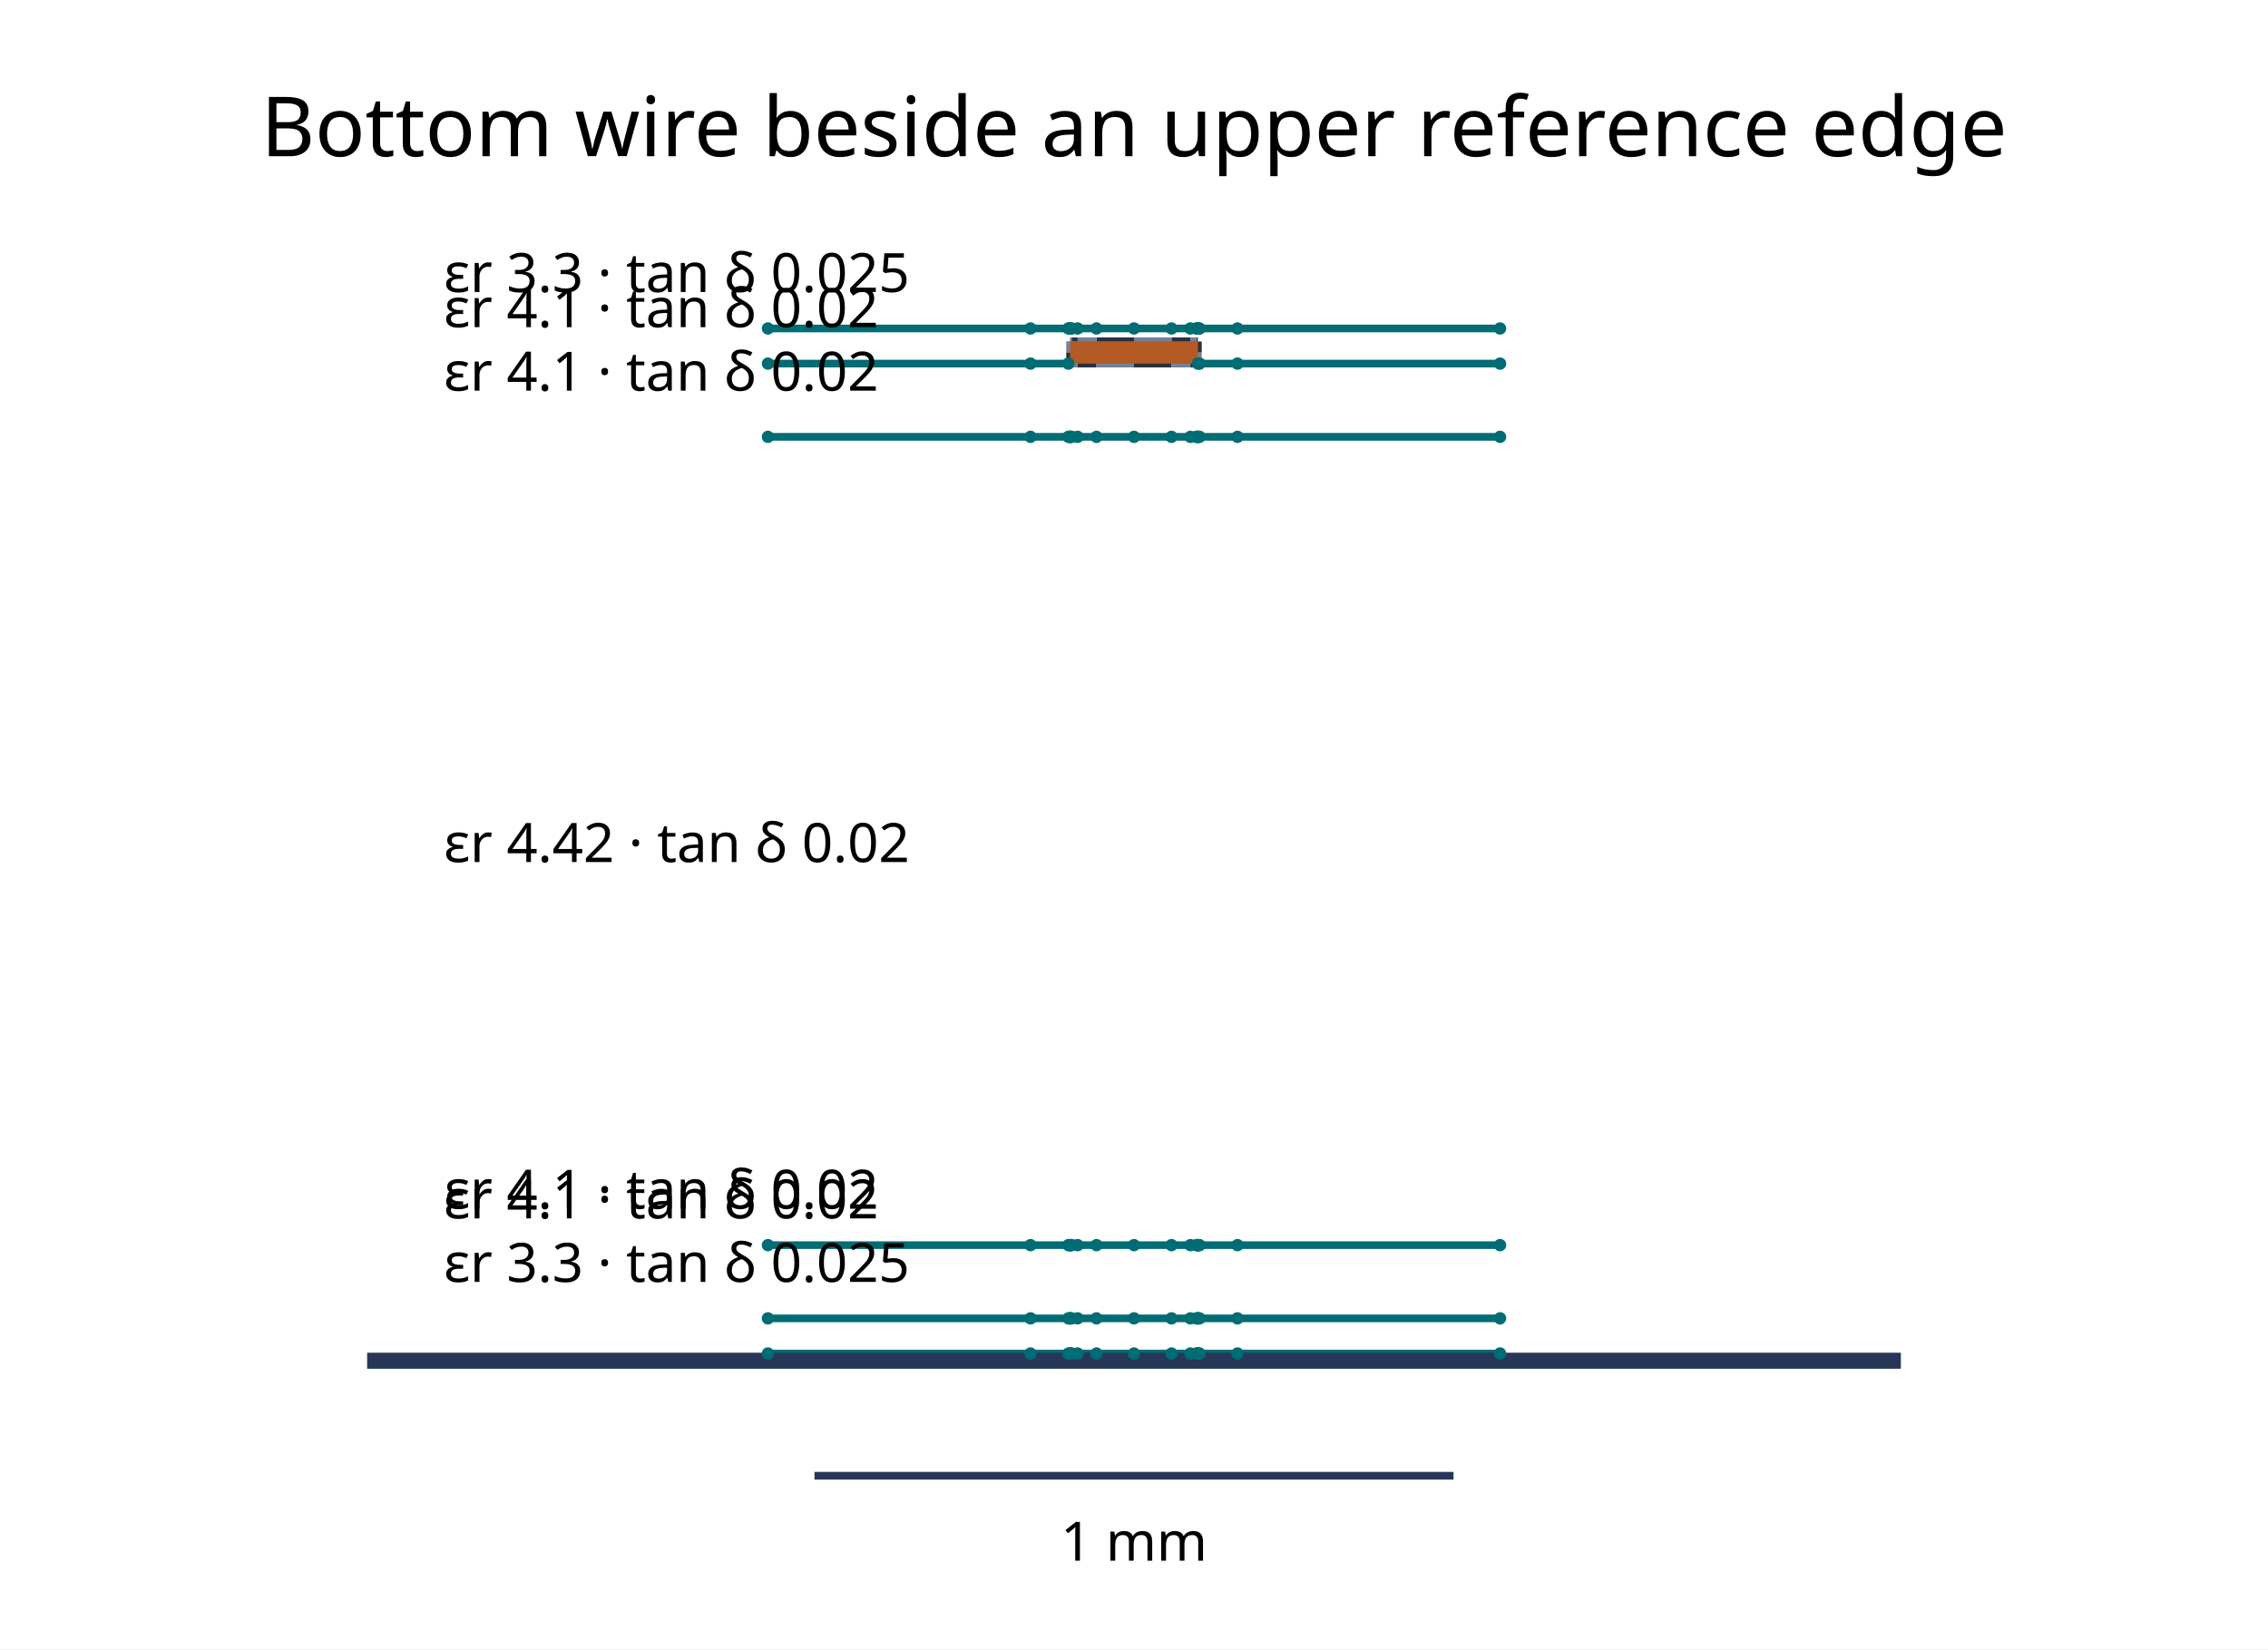
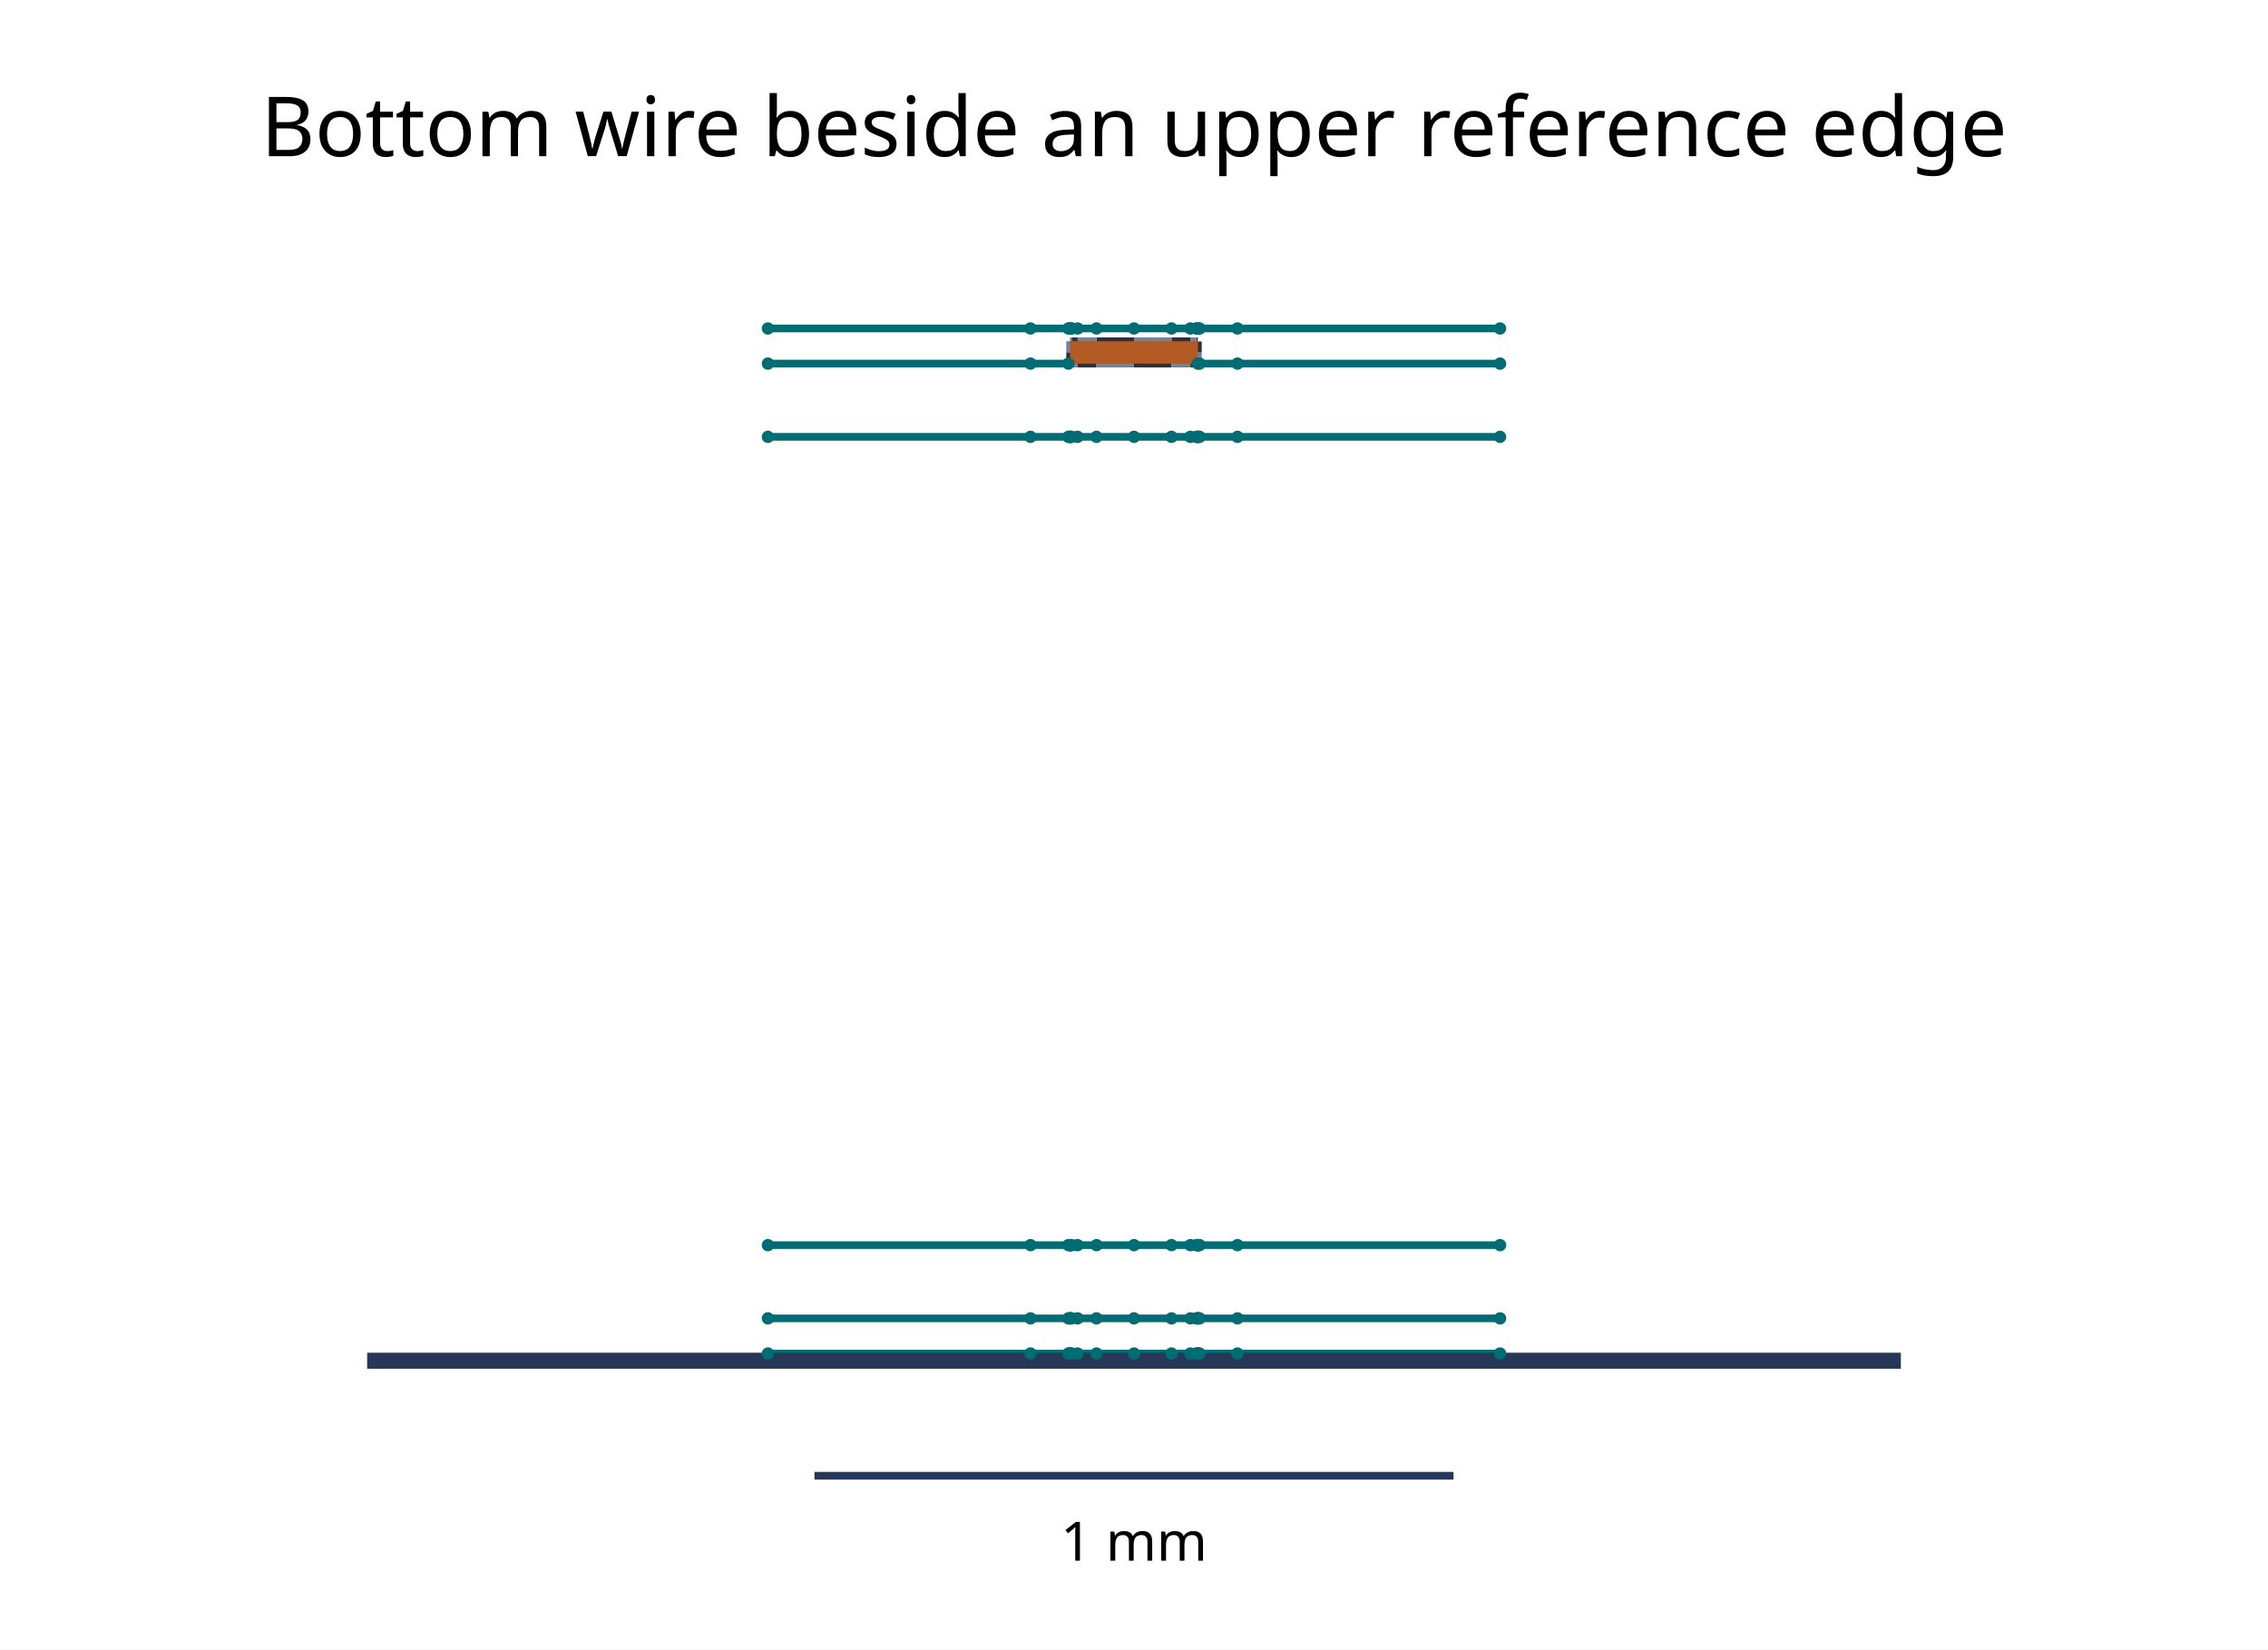
<svg xmlns="http://www.w3.org/2000/svg" width="1100" height="800" viewBox="0 0 1100 800">
  <rect width="100%" height="100%" fill="white" />
  <g>
    <polyline data-points="-0.1,1.560491 -0.099986,1.560491" data-type="line" data-label="" points="519.005,176.376 519.01,176.376" fill="none" stroke="#2b303b" stroke-linejoin="round" stroke-width="3.719" />
  </g>
  <g>
    <polyline data-points="-0.099986,1.560491 -0.099681,1.560491" data-type="line" data-label="" points="519.01,176.376 519.104,176.376" fill="none" stroke="#728299" stroke-linejoin="round" stroke-width="3.719" />
  </g>
  <g>
    <polyline data-points="-0.099681,1.560491 -0.097561,1.560491" data-type="line" data-label="" points="519.104,176.376 519.761,176.376" fill="none" stroke="#2b303b" stroke-linejoin="round" stroke-width="3.719" />
  </g>
  <g>
    <polyline data-points="-0.097561,1.560491 -0.088235,1.560491" data-type="line" data-label="" points="519.761,176.376 522.652,176.376" fill="none" stroke="#728299" stroke-linejoin="round" stroke-width="3.719" />
  </g>
  <g>
    <polyline data-points="-0.088235,1.560491 -0.058691,1.560491" data-type="line" data-label="" points="522.652,176.376 531.809,176.376" fill="none" stroke="#2b303b" stroke-linejoin="round" stroke-width="3.719" />
  </g>
  <g>
    <polyline data-points="-0.058691,1.560491 0,1.560491" data-type="line" data-label="" points="531.809,176.376 550,176.376" fill="none" stroke="#728299" stroke-linejoin="round" stroke-width="3.719" />
  </g>
  <g>
    <polyline data-points="0,1.560491 0.058691,1.560491" data-type="line" data-label="" points="550,176.376 568.191,176.376" fill="none" stroke="#2b303b" stroke-linejoin="round" stroke-width="3.719" />
  </g>
  <g>
    <polyline data-points="0.058691,1.560491 0.088235,1.560491" data-type="line" data-label="" points="568.191,176.376 577.348,176.376" fill="none" stroke="#728299" stroke-linejoin="round" stroke-width="3.719" />
  </g>
  <g>
    <polyline data-points="0.088235,1.560491 0.097561,1.560491" data-type="line" data-label="" points="577.348,176.376 580.239,176.376" fill="none" stroke="#2b303b" stroke-linejoin="round" stroke-width="3.719" />
  </g>
  <g>
    <polyline data-points="0.097561,1.560491 0.099681,1.560491" data-type="line" data-label="" points="580.239,176.376 580.896,176.376" fill="none" stroke="#728299" stroke-linejoin="round" stroke-width="3.719" />
  </g>
  <g>
    <polyline data-points="0.099681,1.560491 0.099986,1.560491" data-type="line" data-label="" points="580.896,176.376 580.99,176.376" fill="none" stroke="#2b303b" stroke-linejoin="round" stroke-width="3.719" />
  </g>
  <g>
    <polyline data-points="0.099986,1.560491 0.1,1.560491" data-type="line" data-label="" points="580.99,176.376 580.995,176.376" fill="none" stroke="#728299" stroke-linejoin="round" stroke-width="3.719" />
  </g>
  <g>
    <polyline data-points="0.1,1.595491 0.099986,1.595491" data-type="line" data-label="" points="580.995,165.528 580.99,165.528" fill="none" stroke="#2b303b" stroke-linejoin="round" stroke-width="3.719" />
  </g>
  <g>
    <polyline data-points="0.099986,1.595491 0.099681,1.595491" data-type="line" data-label="" points="580.99,165.528 580.896,165.528" fill="none" stroke="#728299" stroke-linejoin="round" stroke-width="3.719" />
  </g>
  <g>
    <polyline data-points="0.099681,1.595491 0.097561,1.595491" data-type="line" data-label="" points="580.896,165.528 580.239,165.528" fill="none" stroke="#2b303b" stroke-linejoin="round" stroke-width="3.719" />
  </g>
  <g>
    <polyline data-points="0.097561,1.595491 0.088235,1.595491" data-type="line" data-label="" points="580.239,165.528 577.348,165.528" fill="none" stroke="#728299" stroke-linejoin="round" stroke-width="3.719" />
  </g>
  <g>
    <polyline data-points="0.088235,1.595491 0.058691,1.595491" data-type="line" data-label="" points="577.348,165.528 568.191,165.528" fill="none" stroke="#2b303b" stroke-linejoin="round" stroke-width="3.719" />
  </g>
  <g>
    <polyline data-points="0.058691,1.595491 0,1.595491" data-type="line" data-label="" points="568.191,165.528 550,165.528" fill="none" stroke="#728299" stroke-linejoin="round" stroke-width="3.719" />
  </g>
  <g>
    <polyline data-points="0,1.595491 -0.058691,1.595491" data-type="line" data-label="" points="550,165.528 531.809,165.528" fill="none" stroke="#2b303b" stroke-linejoin="round" stroke-width="3.719" />
  </g>
  <g>
    <polyline data-points="-0.058691,1.595491 -0.088235,1.595491" data-type="line" data-label="" points="531.809,165.528 522.652,165.528" fill="none" stroke="#728299" stroke-linejoin="round" stroke-width="3.719" />
  </g>
  <g>
    <polyline data-points="-0.088235,1.595491 -0.097561,1.595491" data-type="line" data-label="" points="522.652,165.528 519.761,165.528" fill="none" stroke="#2b303b" stroke-linejoin="round" stroke-width="3.719" />
  </g>
  <g>
    <polyline data-points="-0.097561,1.595491 -0.099681,1.595491" data-type="line" data-label="" points="519.761,165.528 519.104,165.528" fill="none" stroke="#728299" stroke-linejoin="round" stroke-width="3.719" />
  </g>
  <g>
    <polyline data-points="-0.099681,1.595491 -0.099986,1.595491" data-type="line" data-label="" points="519.104,165.528 519.01,165.528" fill="none" stroke="#2b303b" stroke-linejoin="round" stroke-width="3.719" />
  </g>
  <g>
    <polyline data-points="-0.099986,1.595491 -0.1,1.595491" data-type="line" data-label="" points="519.01,165.528 519.005,165.528" fill="none" stroke="#728299" stroke-linejoin="round" stroke-width="3.719" />
  </g>
  <g>
    <polyline data-points="0.1,1.560491 0.1,1.560918" data-type="line" data-label="" points="580.995,176.376 580.995,176.244" fill="none" stroke="#2b303b" stroke-linejoin="round" stroke-width="3.719" />
  </g>
  <g>
    <polyline data-points="0.1,1.560918 0.1,1.577991" data-type="line" data-label="" points="580.995,176.244 580.995,170.952" fill="none" stroke="#728299" stroke-linejoin="round" stroke-width="3.719" />
  </g>
  <g>
    <polyline data-points="0.1,1.577991 0.1,1.595065" data-type="line" data-label="" points="580.995,170.952 580.995,165.66" fill="none" stroke="#2b303b" stroke-linejoin="round" stroke-width="3.719" />
  </g>
  <g>
    <polyline data-points="0.1,1.595065 0.1,1.595491" data-type="line" data-label="" points="580.995,165.66 580.995,165.528" fill="none" stroke="#728299" stroke-linejoin="round" stroke-width="3.719" />
  </g>
  <g>
    <polyline data-points="-0.1,1.595491 -0.1,1.595065" data-type="line" data-label="" points="519.005,165.528 519.005,165.66" fill="none" stroke="#2b303b" stroke-linejoin="round" stroke-width="3.719" />
  </g>
  <g>
    <polyline data-points="-0.1,1.595065 -0.1,1.577991" data-type="line" data-label="" points="519.005,165.66 519.005,170.952" fill="none" stroke="#728299" stroke-linejoin="round" stroke-width="3.719" />
  </g>
  <g>
    <polyline data-points="-0.1,1.577991 -0.1,1.560918" data-type="line" data-label="" points="519.005,170.952 519.005,176.244" fill="none" stroke="#2b303b" stroke-linejoin="round" stroke-width="3.719" />
  </g>
  <g>
    <polyline data-points="-0.1,1.560918 -0.1,1.560491" data-type="line" data-label="" points="519.005,176.244 519.005,176.376" fill="none" stroke="#728299" stroke-linejoin="round" stroke-width="3.719" />
  </g>
  <g>
    <polyline data-points="-0.572827,0.011291 -0.161936,0.011291" data-type="line" data-label="" points="372.455,656.543 499.809,656.543" fill="none" stroke="#006c74" stroke-linejoin="round" stroke-width="3.719" />
  </g>
  <g>
    <polyline data-points="-0.161936,0.011291 -0.102648,0.011291" data-type="line" data-label="" points="499.809,656.543 518.185,656.543" fill="none" stroke="#006c74" stroke-linejoin="round" stroke-width="3.719" />
  </g>
  <g>
    <polyline data-points="-0.102648,0.011291 -0.1,0.011291" data-type="line" data-label="" points="518.185,656.543 519.005,656.543" fill="none" stroke="#006c74" stroke-linejoin="round" stroke-width="3.719" />
  </g>
  <g>
    <polyline data-points="-0.1,0.011291 -0.099986,0.011291" data-type="line" data-label="" points="519.005,656.543 519.01,656.543" fill="none" stroke="#006c74" stroke-linejoin="round" stroke-width="3.719" />
  </g>
  <g>
    <polyline data-points="-0.099986,0.011291 -0.099681,0.011291" data-type="line" data-label="" points="519.01,656.543 519.104,656.543" fill="none" stroke="#006c74" stroke-linejoin="round" stroke-width="3.719" />
  </g>
  <g>
    <polyline data-points="-0.099681,0.011291 -0.097561,0.011291" data-type="line" data-label="" points="519.104,656.543 519.761,656.543" fill="none" stroke="#006c74" stroke-linejoin="round" stroke-width="3.719" />
  </g>
  <g>
    <polyline data-points="-0.097561,0.011291 -0.088235,0.011291" data-type="line" data-label="" points="519.761,656.543 522.652,656.543" fill="none" stroke="#006c74" stroke-linejoin="round" stroke-width="3.719" />
  </g>
  <g>
    <polyline data-points="-0.088235,0.011291 -0.058691,0.011291" data-type="line" data-label="" points="522.652,656.543 531.809,656.543" fill="none" stroke="#006c74" stroke-linejoin="round" stroke-width="3.719" />
  </g>
  <g>
    <polyline data-points="-0.058691,0.011291 0,0.011291" data-type="line" data-label="" points="531.809,656.543 550,656.543" fill="none" stroke="#006c74" stroke-linejoin="round" stroke-width="3.719" />
  </g>
  <g>
    <polyline data-points="0,0.011291 0.058691,0.011291" data-type="line" data-label="" points="550,656.543 568.191,656.543" fill="none" stroke="#006c74" stroke-linejoin="round" stroke-width="3.719" />
  </g>
  <g>
    <polyline data-points="0.058691,0.011291 0.088235,0.011291" data-type="line" data-label="" points="568.191,656.543 577.348,656.543" fill="none" stroke="#006c74" stroke-linejoin="round" stroke-width="3.719" />
  </g>
  <g>
    <polyline data-points="0.088235,0.011291 0.097561,0.011291" data-type="line" data-label="" points="577.348,656.543 580.239,656.543" fill="none" stroke="#006c74" stroke-linejoin="round" stroke-width="3.719" />
  </g>
  <g>
    <polyline data-points="0.097561,0.011291 0.099681,0.011291" data-type="line" data-label="" points="580.239,656.543 580.896,656.543" fill="none" stroke="#006c74" stroke-linejoin="round" stroke-width="3.719" />
  </g>
  <g>
    <polyline data-points="0.099681,0.011291 0.099986,0.011291" data-type="line" data-label="" points="580.896,656.543 580.99,656.543" fill="none" stroke="#006c74" stroke-linejoin="round" stroke-width="3.719" />
  </g>
  <g>
    <polyline data-points="0.099986,0.011291 0.1,0.011291" data-type="line" data-label="" points="580.99,656.543 580.995,656.543" fill="none" stroke="#006c74" stroke-linejoin="round" stroke-width="3.719" />
  </g>
  <g>
    <polyline data-points="0.1,0.011291 0.102648,0.011291" data-type="line" data-label="" points="580.995,656.543 581.815,656.543" fill="none" stroke="#006c74" stroke-linejoin="round" stroke-width="3.719" />
  </g>
  <g>
    <polyline data-points="0.102648,0.011291 0.161936,0.011291" data-type="line" data-label="" points="581.815,656.543 600.191,656.543" fill="none" stroke="#006c74" stroke-linejoin="round" stroke-width="3.719" />
  </g>
  <g>
    <polyline data-points="0.161936,0.011291 0.572827,0.011291" data-type="line" data-label="" points="600.191,656.543 727.545,656.543" fill="none" stroke="#006c74" stroke-linejoin="round" stroke-width="3.719" />
  </g>
  <g>
    <polyline data-points="-0.572827,0.066291 -0.161936,0.066291" data-type="line" data-label="" points="372.455,639.496 499.809,639.496" fill="none" stroke="#006c74" stroke-linejoin="round" stroke-width="3.719" />
  </g>
  <g>
    <polyline data-points="-0.161936,0.066291 -0.102648,0.066291" data-type="line" data-label="" points="499.809,639.496 518.185,639.496" fill="none" stroke="#006c74" stroke-linejoin="round" stroke-width="3.719" />
  </g>
  <g>
    <polyline data-points="-0.102648,0.066291 -0.1,0.066291" data-type="line" data-label="" points="518.185,639.496 519.005,639.496" fill="none" stroke="#006c74" stroke-linejoin="round" stroke-width="3.719" />
  </g>
  <g>
    <polyline data-points="-0.1,0.066291 -0.099986,0.066291" data-type="line" data-label="" points="519.005,639.496 519.01,639.496" fill="none" stroke="#006c74" stroke-linejoin="round" stroke-width="3.719" />
  </g>
  <g>
    <polyline data-points="-0.099986,0.066291 -0.099681,0.066291" data-type="line" data-label="" points="519.01,639.496 519.104,639.496" fill="none" stroke="#006c74" stroke-linejoin="round" stroke-width="3.719" />
  </g>
  <g>
    <polyline data-points="-0.099681,0.066291 -0.097561,0.066291" data-type="line" data-label="" points="519.104,639.496 519.761,639.496" fill="none" stroke="#006c74" stroke-linejoin="round" stroke-width="3.719" />
  </g>
  <g>
    <polyline data-points="-0.097561,0.066291 -0.088235,0.066291" data-type="line" data-label="" points="519.761,639.496 522.652,639.496" fill="none" stroke="#006c74" stroke-linejoin="round" stroke-width="3.719" />
  </g>
  <g>
    <polyline data-points="-0.088235,0.066291 -0.058691,0.066291" data-type="line" data-label="" points="522.652,639.496 531.809,639.496" fill="none" stroke="#006c74" stroke-linejoin="round" stroke-width="3.719" />
  </g>
  <g>
    <polyline data-points="-0.058691,0.066291 0,0.066291" data-type="line" data-label="" points="531.809,639.496 550,639.496" fill="none" stroke="#006c74" stroke-linejoin="round" stroke-width="3.719" />
  </g>
  <g>
    <polyline data-points="0,0.066291 0.058691,0.066291" data-type="line" data-label="" points="550,639.496 568.191,639.496" fill="none" stroke="#006c74" stroke-linejoin="round" stroke-width="3.719" />
  </g>
  <g>
    <polyline data-points="0.058691,0.066291 0.088235,0.066291" data-type="line" data-label="" points="568.191,639.496 577.348,639.496" fill="none" stroke="#006c74" stroke-linejoin="round" stroke-width="3.719" />
  </g>
  <g>
    <polyline data-points="0.088235,0.066291 0.097561,0.066291" data-type="line" data-label="" points="577.348,639.496 580.239,639.496" fill="none" stroke="#006c74" stroke-linejoin="round" stroke-width="3.719" />
  </g>
  <g>
    <polyline data-points="0.097561,0.066291 0.099681,0.066291" data-type="line" data-label="" points="580.239,639.496 580.896,639.496" fill="none" stroke="#006c74" stroke-linejoin="round" stroke-width="3.719" />
  </g>
  <g>
    <polyline data-points="0.099681,0.066291 0.099986,0.066291" data-type="line" data-label="" points="580.896,639.496 580.99,639.496" fill="none" stroke="#006c74" stroke-linejoin="round" stroke-width="3.719" />
  </g>
  <g>
    <polyline data-points="0.099986,0.066291 0.1,0.066291" data-type="line" data-label="" points="580.99,639.496 580.995,639.496" fill="none" stroke="#006c74" stroke-linejoin="round" stroke-width="3.719" />
  </g>
  <g>
    <polyline data-points="0.1,0.066291 0.102648,0.066291" data-type="line" data-label="" points="580.995,639.496 581.815,639.496" fill="none" stroke="#006c74" stroke-linejoin="round" stroke-width="3.719" />
  </g>
  <g>
    <polyline data-points="0.102648,0.066291 0.161936,0.066291" data-type="line" data-label="" points="581.815,639.496 600.191,639.496" fill="none" stroke="#006c74" stroke-linejoin="round" stroke-width="3.719" />
  </g>
  <g>
    <polyline data-points="0.161936,0.066291 0.572827,0.066291" data-type="line" data-label="" points="600.191,639.496 727.545,639.496" fill="none" stroke="#006c74" stroke-linejoin="round" stroke-width="3.719" />
  </g>
  <g>
    <polyline data-points="-0.572827,0.180891 -0.161936,0.180891" data-type="line" data-label="" points="372.455,603.976 499.809,603.976" fill="none" stroke="#006c74" stroke-linejoin="round" stroke-width="3.719" />
  </g>
  <g>
    <polyline data-points="-0.161936,0.180891 -0.102648,0.180891" data-type="line" data-label="" points="499.809,603.976 518.185,603.976" fill="none" stroke="#006c74" stroke-linejoin="round" stroke-width="3.719" />
  </g>
  <g>
    <polyline data-points="-0.102648,0.180891 -0.1,0.180891" data-type="line" data-label="" points="518.185,603.976 519.005,603.976" fill="none" stroke="#006c74" stroke-linejoin="round" stroke-width="3.719" />
  </g>
  <g>
    <polyline data-points="-0.1,0.180891 -0.099986,0.180891" data-type="line" data-label="" points="519.005,603.976 519.01,603.976" fill="none" stroke="#006c74" stroke-linejoin="round" stroke-width="3.719" />
  </g>
  <g>
    <polyline data-points="-0.099986,0.180891 -0.099681,0.180891" data-type="line" data-label="" points="519.01,603.976 519.104,603.976" fill="none" stroke="#006c74" stroke-linejoin="round" stroke-width="3.719" />
  </g>
  <g>
    <polyline data-points="-0.099681,0.180891 -0.097561,0.180891" data-type="line" data-label="" points="519.104,603.976 519.761,603.976" fill="none" stroke="#006c74" stroke-linejoin="round" stroke-width="3.719" />
  </g>
  <g>
    <polyline data-points="-0.097561,0.180891 -0.088235,0.180891" data-type="line" data-label="" points="519.761,603.976 522.652,603.976" fill="none" stroke="#006c74" stroke-linejoin="round" stroke-width="3.719" />
  </g>
  <g>
    <polyline data-points="-0.088235,0.180891 -0.058691,0.180891" data-type="line" data-label="" points="522.652,603.976 531.809,603.976" fill="none" stroke="#006c74" stroke-linejoin="round" stroke-width="3.719" />
  </g>
  <g>
    <polyline data-points="-0.058691,0.180891 0,0.180891" data-type="line" data-label="" points="531.809,603.976 550,603.976" fill="none" stroke="#006c74" stroke-linejoin="round" stroke-width="3.719" />
  </g>
  <g>
    <polyline data-points="0,0.180891 0.058691,0.180891" data-type="line" data-label="" points="550,603.976 568.191,603.976" fill="none" stroke="#006c74" stroke-linejoin="round" stroke-width="3.719" />
  </g>
  <g>
    <polyline data-points="0.058691,0.180891 0.088235,0.180891" data-type="line" data-label="" points="568.191,603.976 577.348,603.976" fill="none" stroke="#006c74" stroke-linejoin="round" stroke-width="3.719" />
  </g>
  <g>
    <polyline data-points="0.088235,0.180891 0.097561,0.180891" data-type="line" data-label="" points="577.348,603.976 580.239,603.976" fill="none" stroke="#006c74" stroke-linejoin="round" stroke-width="3.719" />
  </g>
  <g>
    <polyline data-points="0.097561,0.180891 0.099681,0.180891" data-type="line" data-label="" points="580.239,603.976 580.896,603.976" fill="none" stroke="#006c74" stroke-linejoin="round" stroke-width="3.719" />
  </g>
  <g>
    <polyline data-points="0.099681,0.180891 0.099986,0.180891" data-type="line" data-label="" points="580.896,603.976 580.99,603.976" fill="none" stroke="#006c74" stroke-linejoin="round" stroke-width="3.719" />
  </g>
  <g>
    <polyline data-points="0.099986,0.180891 0.1,0.180891" data-type="line" data-label="" points="580.99,603.976 580.995,603.976" fill="none" stroke="#006c74" stroke-linejoin="round" stroke-width="3.719" />
  </g>
  <g>
    <polyline data-points="0.1,0.180891 0.102648,0.180891" data-type="line" data-label="" points="580.995,603.976 581.815,603.976" fill="none" stroke="#006c74" stroke-linejoin="round" stroke-width="3.719" />
  </g>
  <g>
    <polyline data-points="0.102648,0.180891 0.161936,0.180891" data-type="line" data-label="" points="581.815,603.976 600.191,603.976" fill="none" stroke="#006c74" stroke-linejoin="round" stroke-width="3.719" />
  </g>
  <g>
    <polyline data-points="0.161936,0.180891 0.572827,0.180891" data-type="line" data-label="" points="600.191,603.976 727.545,603.976" fill="none" stroke="#006c74" stroke-linejoin="round" stroke-width="3.719" />
  </g>
  <g>
    <polyline data-points="-0.572827,1.445891 -0.161936,1.445891" data-type="line" data-label="" points="372.455,211.896 499.809,211.896" fill="none" stroke="#006c74" stroke-linejoin="round" stroke-width="3.719" />
  </g>
  <g>
    <polyline data-points="-0.161936,1.445891 -0.102648,1.445891" data-type="line" data-label="" points="499.809,211.896 518.185,211.896" fill="none" stroke="#006c74" stroke-linejoin="round" stroke-width="3.719" />
  </g>
  <g>
    <polyline data-points="-0.102648,1.445891 -0.1,1.445891" data-type="line" data-label="" points="518.185,211.896 519.005,211.896" fill="none" stroke="#006c74" stroke-linejoin="round" stroke-width="3.719" />
  </g>
  <g>
    <polyline data-points="-0.1,1.445891 -0.099986,1.445891" data-type="line" data-label="" points="519.005,211.896 519.01,211.896" fill="none" stroke="#006c74" stroke-linejoin="round" stroke-width="3.719" />
  </g>
  <g>
    <polyline data-points="-0.099986,1.445891 -0.099681,1.445891" data-type="line" data-label="" points="519.01,211.896 519.104,211.896" fill="none" stroke="#006c74" stroke-linejoin="round" stroke-width="3.719" />
  </g>
  <g>
    <polyline data-points="-0.099681,1.445891 -0.097561,1.445891" data-type="line" data-label="" points="519.104,211.896 519.761,211.896" fill="none" stroke="#006c74" stroke-linejoin="round" stroke-width="3.719" />
  </g>
  <g>
    <polyline data-points="-0.097561,1.445891 -0.088235,1.445891" data-type="line" data-label="" points="519.761,211.896 522.652,211.896" fill="none" stroke="#006c74" stroke-linejoin="round" stroke-width="3.719" />
  </g>
  <g>
    <polyline data-points="-0.088235,1.445891 -0.058691,1.445891" data-type="line" data-label="" points="522.652,211.896 531.809,211.896" fill="none" stroke="#006c74" stroke-linejoin="round" stroke-width="3.719" />
  </g>
  <g>
    <polyline data-points="-0.058691,1.445891 0,1.445891" data-type="line" data-label="" points="531.809,211.896 550,211.896" fill="none" stroke="#006c74" stroke-linejoin="round" stroke-width="3.719" />
  </g>
  <g>
    <polyline data-points="0,1.445891 0.058691,1.445891" data-type="line" data-label="" points="550,211.896 568.191,211.896" fill="none" stroke="#006c74" stroke-linejoin="round" stroke-width="3.719" />
  </g>
  <g>
    <polyline data-points="0.058691,1.445891 0.088235,1.445891" data-type="line" data-label="" points="568.191,211.896 577.348,211.896" fill="none" stroke="#006c74" stroke-linejoin="round" stroke-width="3.719" />
  </g>
  <g>
    <polyline data-points="0.088235,1.445891 0.097561,1.445891" data-type="line" data-label="" points="577.348,211.896 580.239,211.896" fill="none" stroke="#006c74" stroke-linejoin="round" stroke-width="3.719" />
  </g>
  <g>
    <polyline data-points="0.097561,1.445891 0.099681,1.445891" data-type="line" data-label="" points="580.239,211.896 580.896,211.896" fill="none" stroke="#006c74" stroke-linejoin="round" stroke-width="3.719" />
  </g>
  <g>
    <polyline data-points="0.099681,1.445891 0.099986,1.445891" data-type="line" data-label="" points="580.896,211.896 580.99,211.896" fill="none" stroke="#006c74" stroke-linejoin="round" stroke-width="3.719" />
  </g>
  <g>
    <polyline data-points="0.099986,1.445891 0.1,1.445891" data-type="line" data-label="" points="580.99,211.896 580.995,211.896" fill="none" stroke="#006c74" stroke-linejoin="round" stroke-width="3.719" />
  </g>
  <g>
    <polyline data-points="0.1,1.445891 0.102648,1.445891" data-type="line" data-label="" points="580.995,211.896 581.815,211.896" fill="none" stroke="#006c74" stroke-linejoin="round" stroke-width="3.719" />
  </g>
  <g>
    <polyline data-points="0.102648,1.445891 0.161936,1.445891" data-type="line" data-label="" points="581.815,211.896 600.191,211.896" fill="none" stroke="#006c74" stroke-linejoin="round" stroke-width="3.719" />
  </g>
  <g>
    <polyline data-points="0.161936,1.445891 0.572827,1.445891" data-type="line" data-label="" points="600.191,211.896 727.545,211.896" fill="none" stroke="#006c74" stroke-linejoin="round" stroke-width="3.719" />
  </g>
  <g>
    <polyline data-points="-0.572827,1.560491 -0.161936,1.560491" data-type="line" data-label="" points="372.455,176.376 499.809,176.376" fill="none" stroke="#006c74" stroke-linejoin="round" stroke-width="3.719" />
  </g>
  <g>
    <polyline data-points="-0.161936,1.560491 -0.102648,1.560491" data-type="line" data-label="" points="499.809,176.376 518.185,176.376" fill="none" stroke="#006c74" stroke-linejoin="round" stroke-width="3.719" />
  </g>
  <g>
    <polyline data-points="-0.102648,1.560491 -0.1,1.560491" data-type="line" data-label="" points="518.185,176.376 519.005,176.376" fill="none" stroke="#006c74" stroke-linejoin="round" stroke-width="3.719" />
  </g>
  <g>
    <polyline data-points="0.1,1.560491 0.102648,1.560491" data-type="line" data-label="" points="580.995,176.376 581.815,176.376" fill="none" stroke="#006c74" stroke-linejoin="round" stroke-width="3.719" />
  </g>
  <g>
    <polyline data-points="0.102648,1.560491 0.161936,1.560491" data-type="line" data-label="" points="581.815,176.376 600.191,176.376" fill="none" stroke="#006c74" stroke-linejoin="round" stroke-width="3.719" />
  </g>
  <g>
    <polyline data-points="0.161936,1.560491 0.572827,1.560491" data-type="line" data-label="" points="600.191,176.376 727.545,176.376" fill="none" stroke="#006c74" stroke-linejoin="round" stroke-width="3.719" />
  </g>
  <g>
    <polyline data-points="-0.572827,1.615491 -0.161936,1.615491" data-type="line" data-label="" points="372.455,159.329 499.809,159.329" fill="none" stroke="#006c74" stroke-linejoin="round" stroke-width="3.719" />
  </g>
  <g>
    <polyline data-points="-0.161936,1.615491 -0.102648,1.615491" data-type="line" data-label="" points="499.809,159.329 518.185,159.329" fill="none" stroke="#006c74" stroke-linejoin="round" stroke-width="3.719" />
  </g>
  <g>
    <polyline data-points="-0.102648,1.615491 -0.1,1.615491" data-type="line" data-label="" points="518.185,159.329 519.005,159.329" fill="none" stroke="#006c74" stroke-linejoin="round" stroke-width="3.719" />
  </g>
  <g>
    <polyline data-points="-0.1,1.615491 -0.099986,1.615491" data-type="line" data-label="" points="519.005,159.329 519.01,159.329" fill="none" stroke="#006c74" stroke-linejoin="round" stroke-width="3.719" />
  </g>
  <g>
    <polyline data-points="-0.099986,1.615491 -0.099681,1.615491" data-type="line" data-label="" points="519.01,159.329 519.104,159.329" fill="none" stroke="#006c74" stroke-linejoin="round" stroke-width="3.719" />
  </g>
  <g>
    <polyline data-points="-0.099681,1.615491 -0.097561,1.615491" data-type="line" data-label="" points="519.104,159.329 519.761,159.329" fill="none" stroke="#006c74" stroke-linejoin="round" stroke-width="3.719" />
  </g>
  <g>
    <polyline data-points="-0.097561,1.615491 -0.088235,1.615491" data-type="line" data-label="" points="519.761,159.329 522.652,159.329" fill="none" stroke="#006c74" stroke-linejoin="round" stroke-width="3.719" />
  </g>
  <g>
    <polyline data-points="-0.088235,1.615491 -0.058691,1.615491" data-type="line" data-label="" points="522.652,159.329 531.809,159.329" fill="none" stroke="#006c74" stroke-linejoin="round" stroke-width="3.719" />
  </g>
  <g>
    <polyline data-points="-0.058691,1.615491 0,1.615491" data-type="line" data-label="" points="531.809,159.329 550,159.329" fill="none" stroke="#006c74" stroke-linejoin="round" stroke-width="3.719" />
  </g>
  <g>
    <polyline data-points="0,1.615491 0.058691,1.615491" data-type="line" data-label="" points="550,159.329 568.191,159.329" fill="none" stroke="#006c74" stroke-linejoin="round" stroke-width="3.719" />
  </g>
  <g>
    <polyline data-points="0.058691,1.615491 0.088235,1.615491" data-type="line" data-label="" points="568.191,159.329 577.348,159.329" fill="none" stroke="#006c74" stroke-linejoin="round" stroke-width="3.719" />
  </g>
  <g>
    <polyline data-points="0.088235,1.615491 0.097561,1.615491" data-type="line" data-label="" points="577.348,159.329 580.239,159.329" fill="none" stroke="#006c74" stroke-linejoin="round" stroke-width="3.719" />
  </g>
  <g>
    <polyline data-points="0.097561,1.615491 0.099681,1.615491" data-type="line" data-label="" points="580.239,159.329 580.896,159.329" fill="none" stroke="#006c74" stroke-linejoin="round" stroke-width="3.719" />
  </g>
  <g>
    <polyline data-points="0.099681,1.615491 0.099986,1.615491" data-type="line" data-label="" points="580.896,159.329 580.99,159.329" fill="none" stroke="#006c74" stroke-linejoin="round" stroke-width="3.719" />
  </g>
  <g>
    <polyline data-points="0.099986,1.615491 0.1,1.615491" data-type="line" data-label="" points="580.99,159.329 580.995,159.329" fill="none" stroke="#006c74" stroke-linejoin="round" stroke-width="3.719" />
  </g>
  <g>
    <polyline data-points="0.1,1.615491 0.102648,1.615491" data-type="line" data-label="" points="580.995,159.329 581.815,159.329" fill="none" stroke="#006c74" stroke-linejoin="round" stroke-width="3.719" />
  </g>
  <g>
    <polyline data-points="0.102648,1.615491 0.161936,1.615491" data-type="line" data-label="" points="581.815,159.329 600.191,159.329" fill="none" stroke="#006c74" stroke-linejoin="round" stroke-width="3.719" />
  </g>
  <g>
    <polyline data-points="0.161936,1.615491 0.572827,1.615491" data-type="line" data-label="" points="600.191,159.329 727.545,159.329" fill="none" stroke="#006c74" stroke-linejoin="round" stroke-width="3.719" />
  </g>
  <g>
    <polyline data-points="-1.2,0 1.2,0" data-type="line" data-label="" points="178.066,660.043 921.934,660.043" fill="none" stroke="#263758" stroke-linejoin="round" stroke-width="7.749" />
  </g>
  <g>
    <polyline data-points="-0.5,-0.18 0.5,-0.18" data-type="line" data-label="" points="395.027,715.833 704.973,715.833" fill="none" stroke="#263758" stroke-linejoin="round" stroke-width="3.719" />
  </g>
  <g>
    <rect data-type="rect" data-label="" data-x="0" data-y="1.577991" x="519.005" y="165.528" width="61.989" height="10.848" fill="#b35a25" stroke="black" stroke-width="0.003" />
  </g>
  <text data-type="text" data-label="Bottom wire beside an upper reference edge" data-x="0" data-y="1.935491" x="550" y="60.146" fill="black" font-size="40.293" font-family="sans-serif" text-anchor="middle" dominant-baseline="central">Bottom wire beside an upper reference edge</text>
  <text data-type="text" data-label="1 mm" data-x="0" data-y="-0.28" x="550" y="746.827" fill="black" font-size="26.345" font-family="sans-serif" text-anchor="middle" dominant-baseline="central">1 mm</text>
-   <text data-type="text" data-label="εr 3.3 · tan δ 0.025" data-x="-1.08" data-y="1.705491" x="215.259" y="131.434" fill="black" font-size="26.345" font-family="sans-serif" text-anchor="start" dominant-baseline="central">εr 3.3 · tan δ 0.025</text>
-   <text data-type="text" data-label="εr 4.1 · tan δ 0.02" data-x="-1.08" data-y="1.650491" x="215.259" y="148.481" fill="black" font-size="26.345" font-family="sans-serif" text-anchor="start" dominant-baseline="central">εr 4.1 · tan δ 0.02</text>
-   <text data-type="text" data-label="εr 4.1 · tan δ 0.02" data-x="-1.08" data-y="1.551091" x="215.259" y="179.289" fill="black" font-size="26.345" font-family="sans-serif" text-anchor="start" dominant-baseline="central">εr 4.1 · tan δ 0.02</text>
-   <text data-type="text" data-label="εr 4.42 · tan δ 0.02" data-x="-1.08" data-y="0.813391" x="215.259" y="407.936" fill="black" font-size="26.345" font-family="sans-serif" text-anchor="start" dominant-baseline="central">εr 4.42 · tan δ 0.02</text>
-   <text data-type="text" data-label="εr 4.1 · tan δ 0.02" data-x="-1.08" data-y="0.270891" x="215.259" y="576.081" fill="black" font-size="26.345" font-family="sans-serif" text-anchor="start" dominant-baseline="central">εr 4.1 · tan δ 0.02</text>
-   <text data-type="text" data-label="εr 4.1 · tan δ 0.02" data-x="-1.08" data-y="0.255691" x="215.259" y="580.792" fill="black" font-size="26.345" font-family="sans-serif" text-anchor="start" dominant-baseline="central">εr 4.1 · tan δ 0.02</text>
-   <text data-type="text" data-label="εr 3.3 · tan δ 0.025" data-x="-1.08" data-y="0.156291" x="215.259" y="611.601" fill="black" font-size="26.345" font-family="sans-serif" text-anchor="start" dominant-baseline="central">εr 3.3 · tan δ 0.025</text>
  <g>
    <circle data-type="point" data-label="" data-x="-0.572827" data-y="0.011291" cx="372.455" cy="656.543" r="3" fill="#006c74" />
  </g>
  <g>
    <circle data-type="point" data-label="" data-x="-0.161936" data-y="0.011291" cx="499.809" cy="656.543" r="3" fill="#006c74" />
  </g>
  <g>
    <circle data-type="point" data-label="" data-x="-0.102648" data-y="0.011291" cx="518.185" cy="656.543" r="3" fill="#006c74" />
  </g>
  <g>
    <circle data-type="point" data-label="" data-x="-0.1" data-y="0.011291" cx="519.005" cy="656.543" r="3" fill="#006c74" />
  </g>
  <g>
    <circle data-type="point" data-label="" data-x="-0.099986" data-y="0.011291" cx="519.01" cy="656.543" r="3" fill="#006c74" />
  </g>
  <g>
    <circle data-type="point" data-label="" data-x="-0.099681" data-y="0.011291" cx="519.104" cy="656.543" r="3" fill="#006c74" />
  </g>
  <g>
    <circle data-type="point" data-label="" data-x="-0.097561" data-y="0.011291" cx="519.761" cy="656.543" r="3" fill="#006c74" />
  </g>
  <g>
    <circle data-type="point" data-label="" data-x="-0.088235" data-y="0.011291" cx="522.652" cy="656.543" r="3" fill="#006c74" />
  </g>
  <g>
    <circle data-type="point" data-label="" data-x="-0.058691" data-y="0.011291" cx="531.809" cy="656.543" r="3" fill="#006c74" />
  </g>
  <g>
    <circle data-type="point" data-label="" data-x="0" data-y="0.011291" cx="550" cy="656.543" r="3" fill="#006c74" />
  </g>
  <g>
    <circle data-type="point" data-label="" data-x="0.058691" data-y="0.011291" cx="568.191" cy="656.543" r="3" fill="#006c74" />
  </g>
  <g>
    <circle data-type="point" data-label="" data-x="0.088235" data-y="0.011291" cx="577.348" cy="656.543" r="3" fill="#006c74" />
  </g>
  <g>
    <circle data-type="point" data-label="" data-x="0.097561" data-y="0.011291" cx="580.239" cy="656.543" r="3" fill="#006c74" />
  </g>
  <g>
    <circle data-type="point" data-label="" data-x="0.099681" data-y="0.011291" cx="580.896" cy="656.543" r="3" fill="#006c74" />
  </g>
  <g>
    <circle data-type="point" data-label="" data-x="0.099986" data-y="0.011291" cx="580.99" cy="656.543" r="3" fill="#006c74" />
  </g>
  <g>
    <circle data-type="point" data-label="" data-x="0.1" data-y="0.011291" cx="580.995" cy="656.543" r="3" fill="#006c74" />
  </g>
  <g>
    <circle data-type="point" data-label="" data-x="0.102648" data-y="0.011291" cx="581.815" cy="656.543" r="3" fill="#006c74" />
  </g>
  <g>
    <circle data-type="point" data-label="" data-x="0.161936" data-y="0.011291" cx="600.191" cy="656.543" r="3" fill="#006c74" />
  </g>
  <g>
    <circle data-type="point" data-label="" data-x="0.572827" data-y="0.011291" cx="727.545" cy="656.543" r="3" fill="#006c74" />
  </g>
  <g>
    <circle data-type="point" data-label="" data-x="-0.572827" data-y="0.066291" cx="372.455" cy="639.496" r="3" fill="#006c74" />
  </g>
  <g>
    <circle data-type="point" data-label="" data-x="-0.161936" data-y="0.066291" cx="499.809" cy="639.496" r="3" fill="#006c74" />
  </g>
  <g>
    <circle data-type="point" data-label="" data-x="-0.102648" data-y="0.066291" cx="518.185" cy="639.496" r="3" fill="#006c74" />
  </g>
  <g>
    <circle data-type="point" data-label="" data-x="-0.1" data-y="0.066291" cx="519.005" cy="639.496" r="3" fill="#006c74" />
  </g>
  <g>
    <circle data-type="point" data-label="" data-x="-0.099986" data-y="0.066291" cx="519.01" cy="639.496" r="3" fill="#006c74" />
  </g>
  <g>
    <circle data-type="point" data-label="" data-x="-0.099681" data-y="0.066291" cx="519.104" cy="639.496" r="3" fill="#006c74" />
  </g>
  <g>
    <circle data-type="point" data-label="" data-x="-0.097561" data-y="0.066291" cx="519.761" cy="639.496" r="3" fill="#006c74" />
  </g>
  <g>
    <circle data-type="point" data-label="" data-x="-0.088235" data-y="0.066291" cx="522.652" cy="639.496" r="3" fill="#006c74" />
  </g>
  <g>
    <circle data-type="point" data-label="" data-x="-0.058691" data-y="0.066291" cx="531.809" cy="639.496" r="3" fill="#006c74" />
  </g>
  <g>
    <circle data-type="point" data-label="" data-x="0" data-y="0.066291" cx="550" cy="639.496" r="3" fill="#006c74" />
  </g>
  <g>
    <circle data-type="point" data-label="" data-x="0.058691" data-y="0.066291" cx="568.191" cy="639.496" r="3" fill="#006c74" />
  </g>
  <g>
    <circle data-type="point" data-label="" data-x="0.088235" data-y="0.066291" cx="577.348" cy="639.496" r="3" fill="#006c74" />
  </g>
  <g>
    <circle data-type="point" data-label="" data-x="0.097561" data-y="0.066291" cx="580.239" cy="639.496" r="3" fill="#006c74" />
  </g>
  <g>
    <circle data-type="point" data-label="" data-x="0.099681" data-y="0.066291" cx="580.896" cy="639.496" r="3" fill="#006c74" />
  </g>
  <g>
    <circle data-type="point" data-label="" data-x="0.099986" data-y="0.066291" cx="580.99" cy="639.496" r="3" fill="#006c74" />
  </g>
  <g>
    <circle data-type="point" data-label="" data-x="0.1" data-y="0.066291" cx="580.995" cy="639.496" r="3" fill="#006c74" />
  </g>
  <g>
    <circle data-type="point" data-label="" data-x="0.102648" data-y="0.066291" cx="581.815" cy="639.496" r="3" fill="#006c74" />
  </g>
  <g>
    <circle data-type="point" data-label="" data-x="0.161936" data-y="0.066291" cx="600.191" cy="639.496" r="3" fill="#006c74" />
  </g>
  <g>
    <circle data-type="point" data-label="" data-x="0.572827" data-y="0.066291" cx="727.545" cy="639.496" r="3" fill="#006c74" />
  </g>
  <g>
    <circle data-type="point" data-label="" data-x="-0.572827" data-y="0.180891" cx="372.455" cy="603.976" r="3" fill="#006c74" />
  </g>
  <g>
    <circle data-type="point" data-label="" data-x="-0.161936" data-y="0.180891" cx="499.809" cy="603.976" r="3" fill="#006c74" />
  </g>
  <g>
    <circle data-type="point" data-label="" data-x="-0.102648" data-y="0.180891" cx="518.185" cy="603.976" r="3" fill="#006c74" />
  </g>
  <g>
    <circle data-type="point" data-label="" data-x="-0.1" data-y="0.180891" cx="519.005" cy="603.976" r="3" fill="#006c74" />
  </g>
  <g>
    <circle data-type="point" data-label="" data-x="-0.099986" data-y="0.180891" cx="519.01" cy="603.976" r="3" fill="#006c74" />
  </g>
  <g>
    <circle data-type="point" data-label="" data-x="-0.099681" data-y="0.180891" cx="519.104" cy="603.976" r="3" fill="#006c74" />
  </g>
  <g>
    <circle data-type="point" data-label="" data-x="-0.097561" data-y="0.180891" cx="519.761" cy="603.976" r="3" fill="#006c74" />
  </g>
  <g>
    <circle data-type="point" data-label="" data-x="-0.088235" data-y="0.180891" cx="522.652" cy="603.976" r="3" fill="#006c74" />
  </g>
  <g>
    <circle data-type="point" data-label="" data-x="-0.058691" data-y="0.180891" cx="531.809" cy="603.976" r="3" fill="#006c74" />
  </g>
  <g>
    <circle data-type="point" data-label="" data-x="0" data-y="0.180891" cx="550" cy="603.976" r="3" fill="#006c74" />
  </g>
  <g>
    <circle data-type="point" data-label="" data-x="0.058691" data-y="0.180891" cx="568.191" cy="603.976" r="3" fill="#006c74" />
  </g>
  <g>
    <circle data-type="point" data-label="" data-x="0.088235" data-y="0.180891" cx="577.348" cy="603.976" r="3" fill="#006c74" />
  </g>
  <g>
    <circle data-type="point" data-label="" data-x="0.097561" data-y="0.180891" cx="580.239" cy="603.976" r="3" fill="#006c74" />
  </g>
  <g>
    <circle data-type="point" data-label="" data-x="0.099681" data-y="0.180891" cx="580.896" cy="603.976" r="3" fill="#006c74" />
  </g>
  <g>
    <circle data-type="point" data-label="" data-x="0.099986" data-y="0.180891" cx="580.99" cy="603.976" r="3" fill="#006c74" />
  </g>
  <g>
    <circle data-type="point" data-label="" data-x="0.1" data-y="0.180891" cx="580.995" cy="603.976" r="3" fill="#006c74" />
  </g>
  <g>
    <circle data-type="point" data-label="" data-x="0.102648" data-y="0.180891" cx="581.815" cy="603.976" r="3" fill="#006c74" />
  </g>
  <g>
    <circle data-type="point" data-label="" data-x="0.161936" data-y="0.180891" cx="600.191" cy="603.976" r="3" fill="#006c74" />
  </g>
  <g>
    <circle data-type="point" data-label="" data-x="0.572827" data-y="0.180891" cx="727.545" cy="603.976" r="3" fill="#006c74" />
  </g>
  <g>
    <circle data-type="point" data-label="" data-x="-0.572827" data-y="1.445891" cx="372.455" cy="211.896" r="3" fill="#006c74" />
  </g>
  <g>
    <circle data-type="point" data-label="" data-x="-0.161936" data-y="1.445891" cx="499.809" cy="211.896" r="3" fill="#006c74" />
  </g>
  <g>
    <circle data-type="point" data-label="" data-x="-0.102648" data-y="1.445891" cx="518.185" cy="211.896" r="3" fill="#006c74" />
  </g>
  <g>
    <circle data-type="point" data-label="" data-x="-0.1" data-y="1.445891" cx="519.005" cy="211.896" r="3" fill="#006c74" />
  </g>
  <g>
    <circle data-type="point" data-label="" data-x="-0.099986" data-y="1.445891" cx="519.01" cy="211.896" r="3" fill="#006c74" />
  </g>
  <g>
    <circle data-type="point" data-label="" data-x="-0.099681" data-y="1.445891" cx="519.104" cy="211.896" r="3" fill="#006c74" />
  </g>
  <g>
    <circle data-type="point" data-label="" data-x="-0.097561" data-y="1.445891" cx="519.761" cy="211.896" r="3" fill="#006c74" />
  </g>
  <g>
    <circle data-type="point" data-label="" data-x="-0.088235" data-y="1.445891" cx="522.652" cy="211.896" r="3" fill="#006c74" />
  </g>
  <g>
    <circle data-type="point" data-label="" data-x="-0.058691" data-y="1.445891" cx="531.809" cy="211.896" r="3" fill="#006c74" />
  </g>
  <g>
    <circle data-type="point" data-label="" data-x="0" data-y="1.445891" cx="550" cy="211.896" r="3" fill="#006c74" />
  </g>
  <g>
    <circle data-type="point" data-label="" data-x="0.058691" data-y="1.445891" cx="568.191" cy="211.896" r="3" fill="#006c74" />
  </g>
  <g>
    <circle data-type="point" data-label="" data-x="0.088235" data-y="1.445891" cx="577.348" cy="211.896" r="3" fill="#006c74" />
  </g>
  <g>
    <circle data-type="point" data-label="" data-x="0.097561" data-y="1.445891" cx="580.239" cy="211.896" r="3" fill="#006c74" />
  </g>
  <g>
    <circle data-type="point" data-label="" data-x="0.099681" data-y="1.445891" cx="580.896" cy="211.896" r="3" fill="#006c74" />
  </g>
  <g>
    <circle data-type="point" data-label="" data-x="0.099986" data-y="1.445891" cx="580.99" cy="211.896" r="3" fill="#006c74" />
  </g>
  <g>
    <circle data-type="point" data-label="" data-x="0.1" data-y="1.445891" cx="580.995" cy="211.896" r="3" fill="#006c74" />
  </g>
  <g>
    <circle data-type="point" data-label="" data-x="0.102648" data-y="1.445891" cx="581.815" cy="211.896" r="3" fill="#006c74" />
  </g>
  <g>
    <circle data-type="point" data-label="" data-x="0.161936" data-y="1.445891" cx="600.191" cy="211.896" r="3" fill="#006c74" />
  </g>
  <g>
    <circle data-type="point" data-label="" data-x="0.572827" data-y="1.445891" cx="727.545" cy="211.896" r="3" fill="#006c74" />
  </g>
  <g>
    <circle data-type="point" data-label="" data-x="-0.572827" data-y="1.560491" cx="372.455" cy="176.376" r="3" fill="#006c74" />
  </g>
  <g>
    <circle data-type="point" data-label="" data-x="-0.161936" data-y="1.560491" cx="499.809" cy="176.376" r="3" fill="#006c74" />
  </g>
  <g>
    <circle data-type="point" data-label="" data-x="-0.102648" data-y="1.560491" cx="518.185" cy="176.376" r="3" fill="#006c74" />
  </g>
  <g>
    <circle data-type="point" data-label="" data-x="0.1" data-y="1.560491" cx="580.995" cy="176.376" r="3" fill="#006c74" />
  </g>
  <g>
    <circle data-type="point" data-label="" data-x="0.102648" data-y="1.560491" cx="581.815" cy="176.376" r="3" fill="#006c74" />
  </g>
  <g>
    <circle data-type="point" data-label="" data-x="0.161936" data-y="1.560491" cx="600.191" cy="176.376" r="3" fill="#006c74" />
  </g>
  <g>
    <circle data-type="point" data-label="" data-x="0.572827" data-y="1.560491" cx="727.545" cy="176.376" r="3" fill="#006c74" />
  </g>
  <g>
    <circle data-type="point" data-label="" data-x="-0.572827" data-y="1.615491" cx="372.455" cy="159.329" r="3" fill="#006c74" />
  </g>
  <g>
    <circle data-type="point" data-label="" data-x="-0.161936" data-y="1.615491" cx="499.809" cy="159.329" r="3" fill="#006c74" />
  </g>
  <g>
    <circle data-type="point" data-label="" data-x="-0.102648" data-y="1.615491" cx="518.185" cy="159.329" r="3" fill="#006c74" />
  </g>
  <g>
    <circle data-type="point" data-label="" data-x="-0.1" data-y="1.615491" cx="519.005" cy="159.329" r="3" fill="#006c74" />
  </g>
  <g>
    <circle data-type="point" data-label="" data-x="-0.099986" data-y="1.615491" cx="519.01" cy="159.329" r="3" fill="#006c74" />
  </g>
  <g>
    <circle data-type="point" data-label="" data-x="-0.099681" data-y="1.615491" cx="519.104" cy="159.329" r="3" fill="#006c74" />
  </g>
  <g>
    <circle data-type="point" data-label="" data-x="-0.097561" data-y="1.615491" cx="519.761" cy="159.329" r="3" fill="#006c74" />
  </g>
  <g>
    <circle data-type="point" data-label="" data-x="-0.088235" data-y="1.615491" cx="522.652" cy="159.329" r="3" fill="#006c74" />
  </g>
  <g>
    <circle data-type="point" data-label="" data-x="-0.058691" data-y="1.615491" cx="531.809" cy="159.329" r="3" fill="#006c74" />
  </g>
  <g>
    <circle data-type="point" data-label="" data-x="0" data-y="1.615491" cx="550" cy="159.329" r="3" fill="#006c74" />
  </g>
  <g>
    <circle data-type="point" data-label="" data-x="0.058691" data-y="1.615491" cx="568.191" cy="159.329" r="3" fill="#006c74" />
  </g>
  <g>
    <circle data-type="point" data-label="" data-x="0.088235" data-y="1.615491" cx="577.348" cy="159.329" r="3" fill="#006c74" />
  </g>
  <g>
    <circle data-type="point" data-label="" data-x="0.097561" data-y="1.615491" cx="580.239" cy="159.329" r="3" fill="#006c74" />
  </g>
  <g>
    <circle data-type="point" data-label="" data-x="0.099681" data-y="1.615491" cx="580.896" cy="159.329" r="3" fill="#006c74" />
  </g>
  <g>
    <circle data-type="point" data-label="" data-x="0.099986" data-y="1.615491" cx="580.99" cy="159.329" r="3" fill="#006c74" />
  </g>
  <g>
    <circle data-type="point" data-label="" data-x="0.1" data-y="1.615491" cx="580.995" cy="159.329" r="3" fill="#006c74" />
  </g>
  <g>
    <circle data-type="point" data-label="" data-x="0.102648" data-y="1.615491" cx="581.815" cy="159.329" r="3" fill="#006c74" />
  </g>
  <g>
    <circle data-type="point" data-label="" data-x="0.161936" data-y="1.615491" cx="600.191" cy="159.329" r="3" fill="#006c74" />
  </g>
  <g>
    <circle data-type="point" data-label="" data-x="0.572827" data-y="1.615491" cx="727.545" cy="159.329" r="3" fill="#006c74" />
  </g>
  <g id="crosshair" style="display: none">
    <line id="crosshair-h" y1="0" y2="800" stroke="#666" stroke-width="0.5" />
    <line id="crosshair-v" x1="0" x2="1100" stroke="#666" stroke-width="0.5" />
    <text id="coordinates" font-family="monospace" font-size="12" fill="#666" />
  </g>
</svg>
